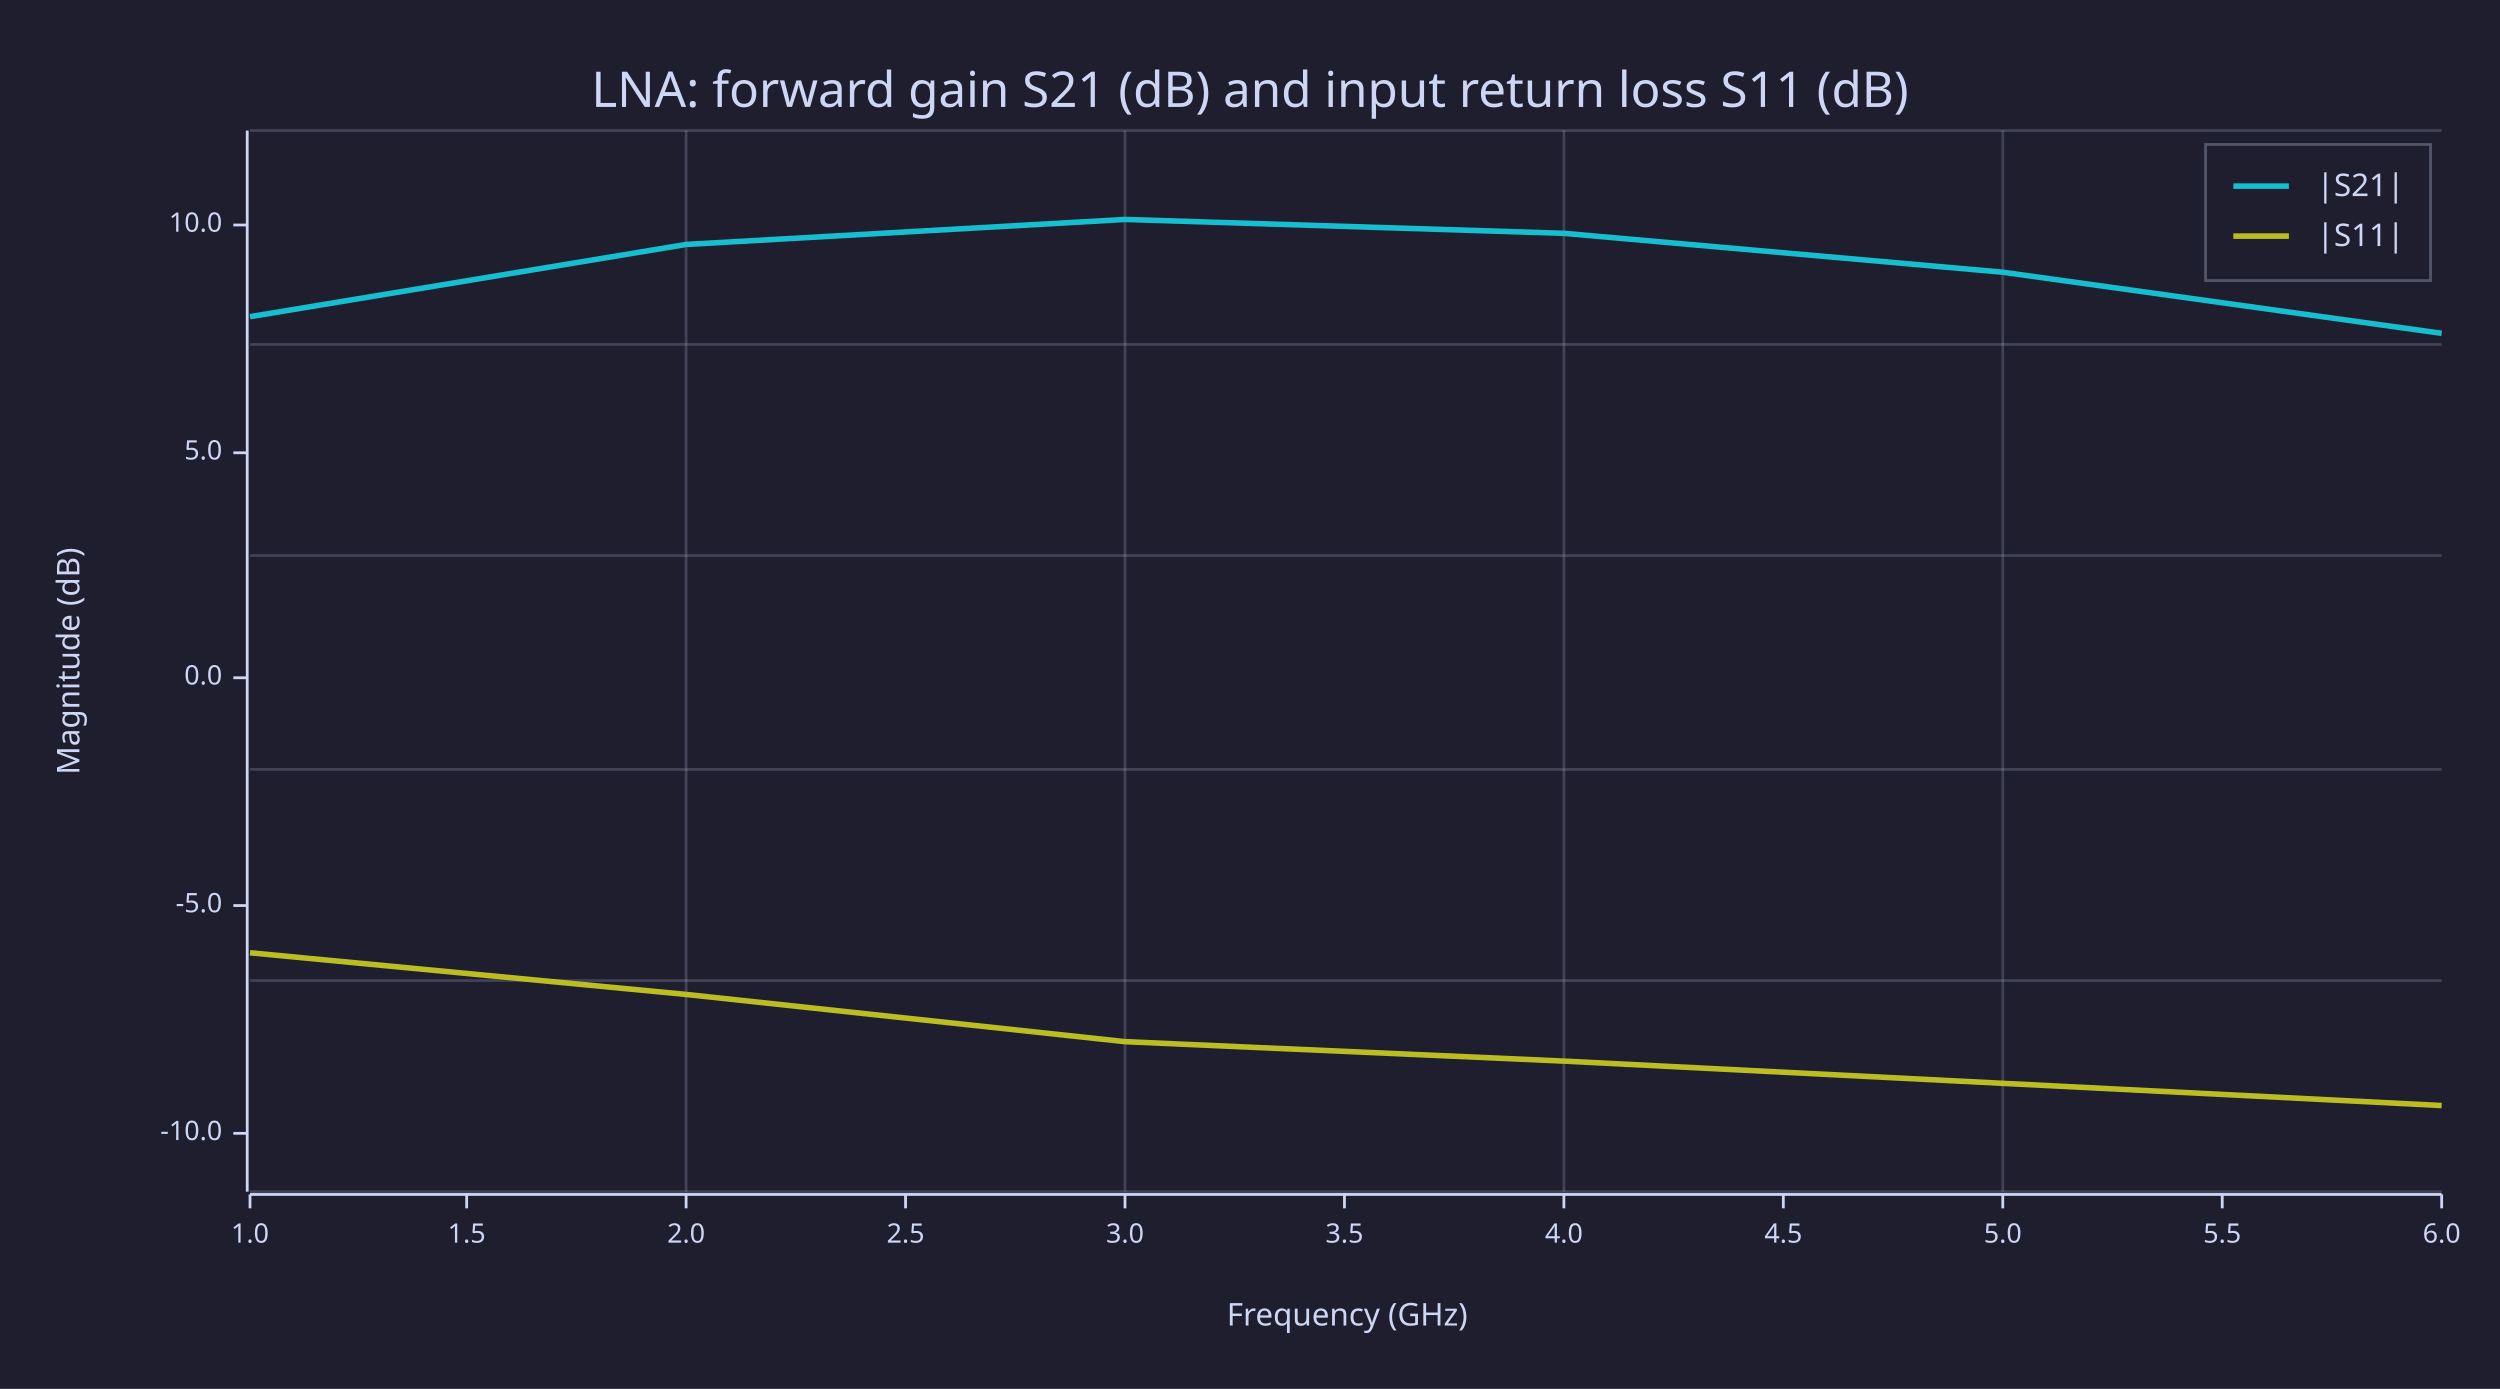
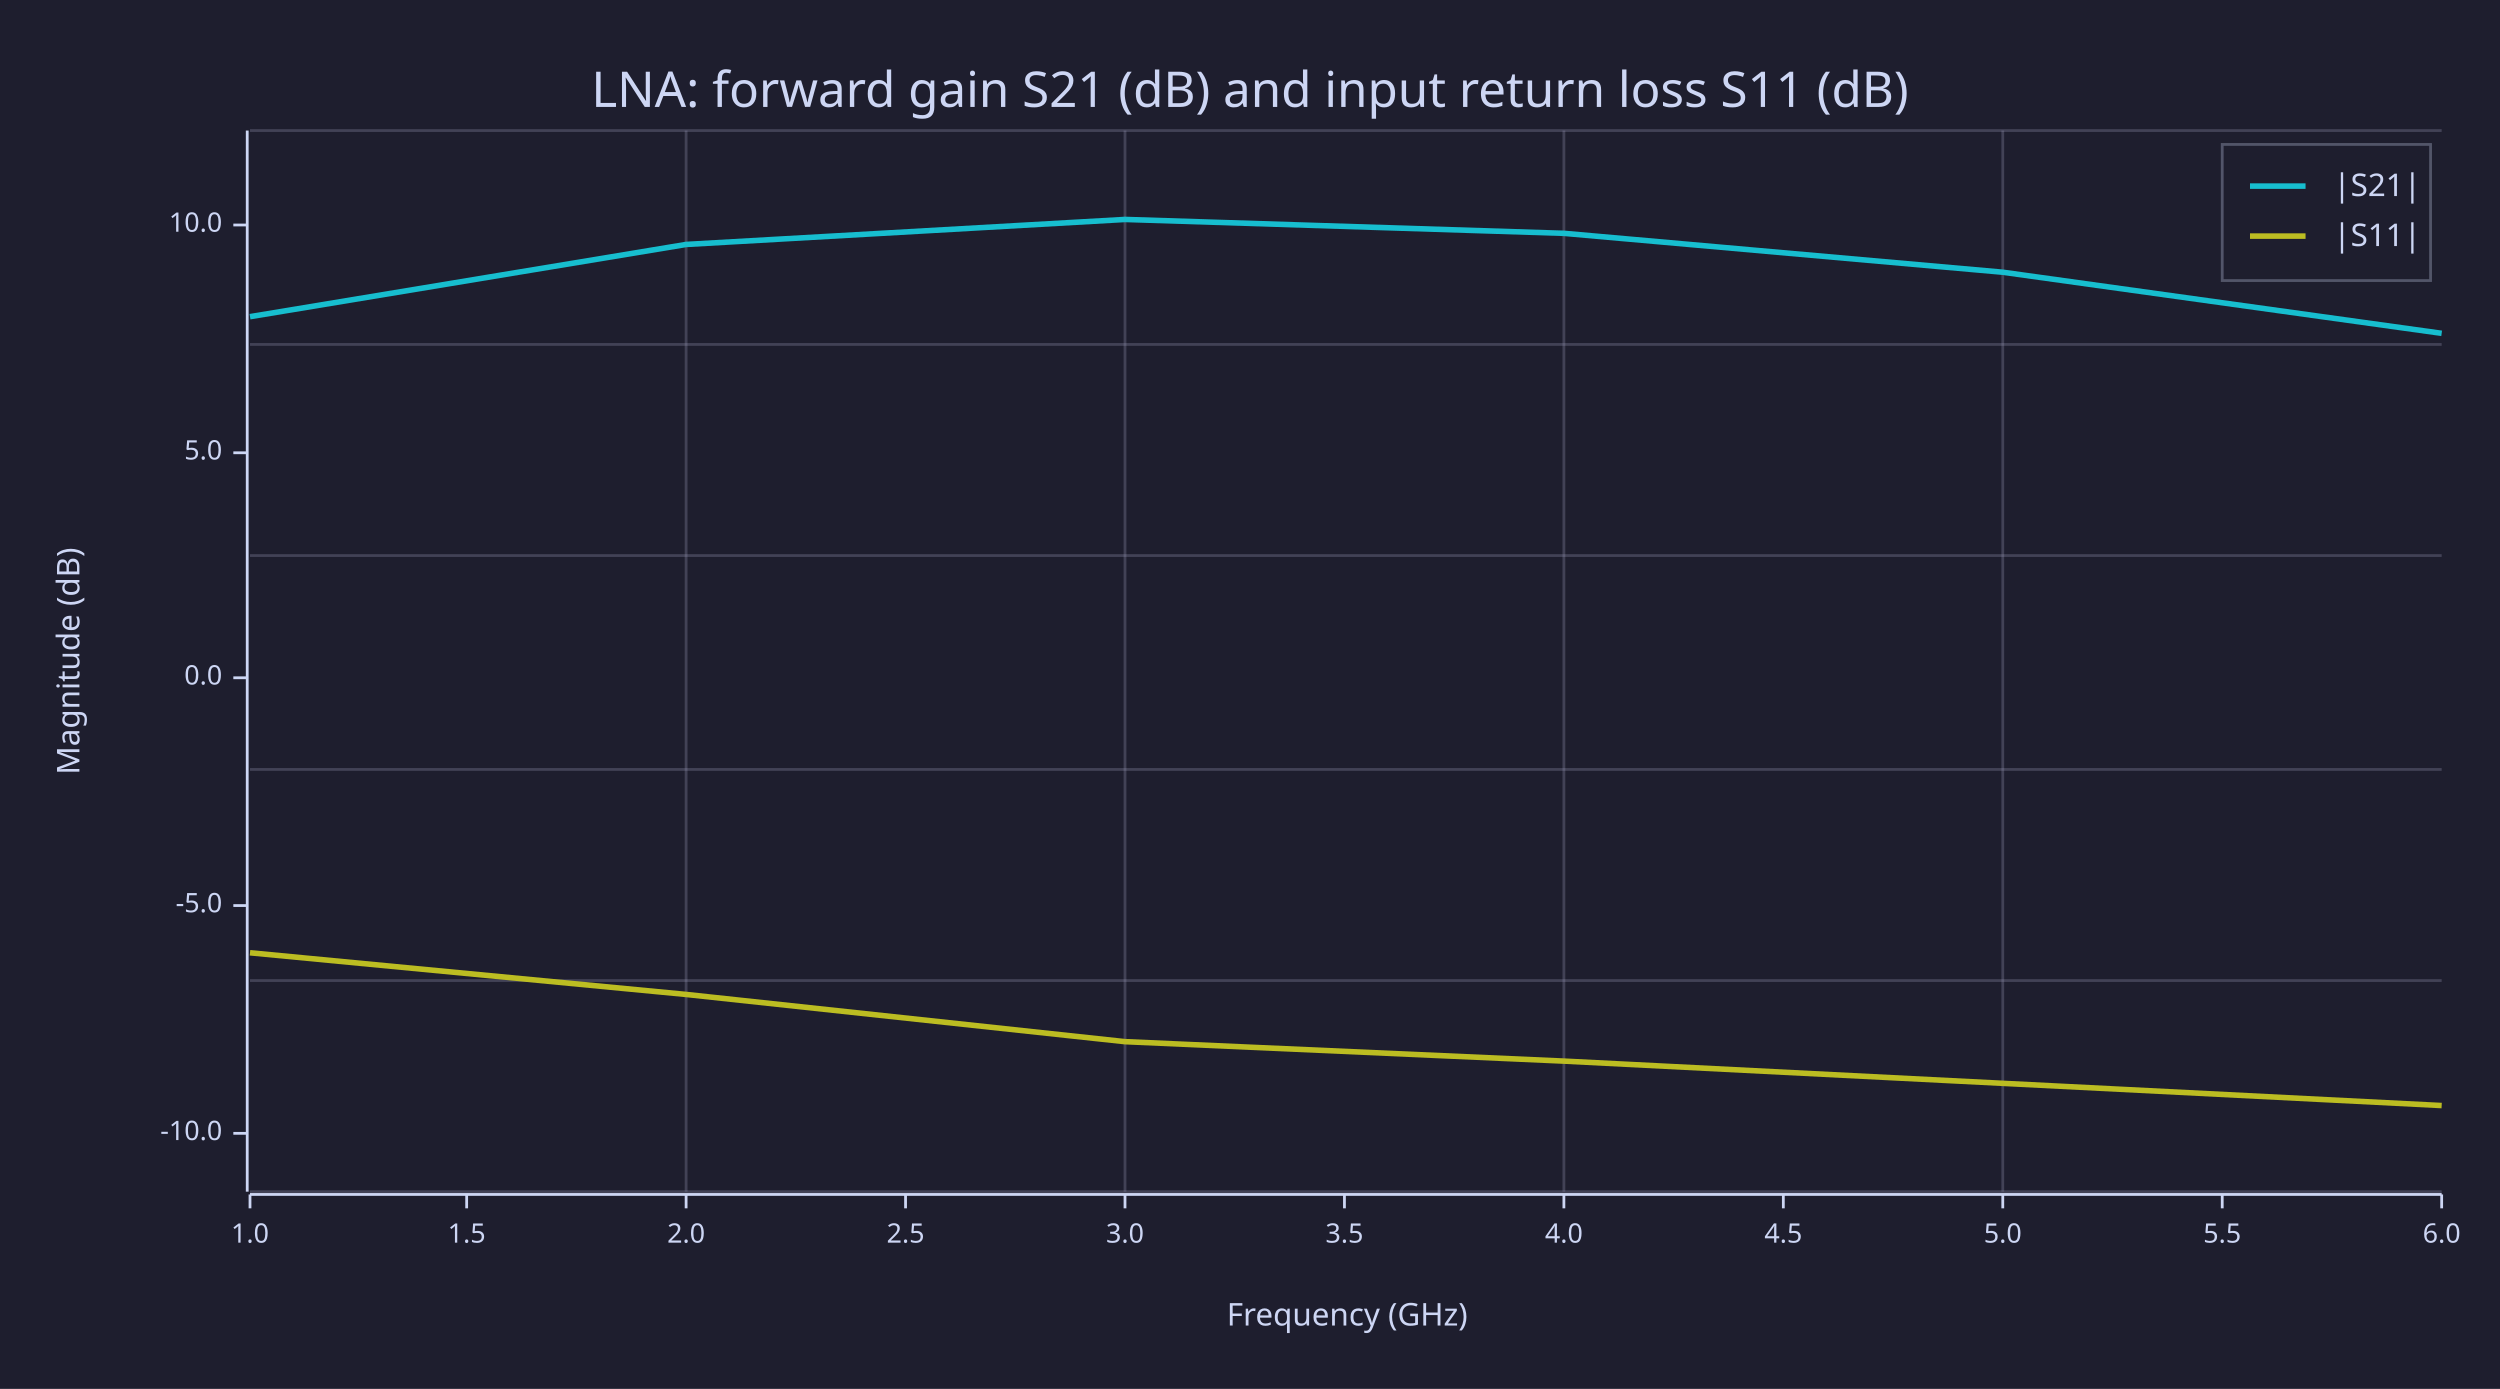
<svg xmlns="http://www.w3.org/2000/svg" width="900" height="500" viewBox="0 0 900 500">
  <rect x="0" y="0" width="900" height="500" opacity="1" fill="#1E1E2E" stroke="none" />
  <text x="450" y="25" dy="0.76em" text-anchor="middle" font-family="sans-serif" font-size="17.742" opacity="1" fill="#CDD6F4">
LNA: forward gain S21 (dB) and input return loss S11 (dB)
</text>
  <text x="20" y="238" dy="0.76em" text-anchor="middle" font-family="sans-serif" font-size="11.29" opacity="1" fill="#CDD6F4" transform="rotate(270, 20, 238)">
Magnitude (dB)
</text>
  <text x="485" y="480" dy="-0.5ex" text-anchor="middle" font-family="sans-serif" font-size="11.29" opacity="1" fill="#CDD6F4">
Frequency (GHz)
</text>
  <polyline fill="none" opacity="1" stroke="#CDD6F4" stroke-width="1" points="89,47 89,429 " />
  <text x="80" y="408" dy="0.5ex" text-anchor="end" font-family="sans-serif" font-size="9.677" opacity="1" fill="#CDD6F4">
-10.0
</text>
  <polyline fill="none" opacity="1" stroke="#CDD6F4" stroke-width="1" points="84,408 89,408 " />
  <text x="80" y="326" dy="0.5ex" text-anchor="end" font-family="sans-serif" font-size="9.677" opacity="1" fill="#CDD6F4">
-5.0
</text>
  <polyline fill="none" opacity="1" stroke="#CDD6F4" stroke-width="1" points="84,326 89,326 " />
  <text x="80" y="244" dy="0.5ex" text-anchor="end" font-family="sans-serif" font-size="9.677" opacity="1" fill="#CDD6F4">
0.0
</text>
  <polyline fill="none" opacity="1" stroke="#CDD6F4" stroke-width="1" points="84,244 89,244 " />
  <text x="80" y="163" dy="0.5ex" text-anchor="end" font-family="sans-serif" font-size="9.677" opacity="1" fill="#CDD6F4">
5.0
</text>
  <polyline fill="none" opacity="1" stroke="#CDD6F4" stroke-width="1" points="84,163 89,163 " />
  <text x="80" y="81" dy="0.5ex" text-anchor="end" font-family="sans-serif" font-size="9.677" opacity="1" fill="#CDD6F4">
10.0
</text>
  <polyline fill="none" opacity="1" stroke="#CDD6F4" stroke-width="1" points="84,81 89,81 " />
  <polyline fill="none" opacity="1" stroke="#CDD6F4" stroke-width="1" points="90,430 879,430 " />
  <text x="90" y="440" dy="0.76em" text-anchor="middle" font-family="sans-serif" font-size="9.677" opacity="1" fill="#CDD6F4">
1.0
</text>
  <polyline fill="none" opacity="1" stroke="#CDD6F4" stroke-width="1" points="90,430 90,435 " />
  <text x="168" y="440" dy="0.76em" text-anchor="middle" font-family="sans-serif" font-size="9.677" opacity="1" fill="#CDD6F4">
1.5
</text>
  <polyline fill="none" opacity="1" stroke="#CDD6F4" stroke-width="1" points="168,430 168,435 " />
  <text x="247" y="440" dy="0.76em" text-anchor="middle" font-family="sans-serif" font-size="9.677" opacity="1" fill="#CDD6F4">
2.0
</text>
  <polyline fill="none" opacity="1" stroke="#CDD6F4" stroke-width="1" points="247,430 247,435 " />
  <text x="326" y="440" dy="0.76em" text-anchor="middle" font-family="sans-serif" font-size="9.677" opacity="1" fill="#CDD6F4">
2.5
</text>
  <polyline fill="none" opacity="1" stroke="#CDD6F4" stroke-width="1" points="326,430 326,435 " />
  <text x="405" y="440" dy="0.76em" text-anchor="middle" font-family="sans-serif" font-size="9.677" opacity="1" fill="#CDD6F4">
3.0
</text>
  <polyline fill="none" opacity="1" stroke="#CDD6F4" stroke-width="1" points="405,430 405,435 " />
  <text x="484" y="440" dy="0.76em" text-anchor="middle" font-family="sans-serif" font-size="9.677" opacity="1" fill="#CDD6F4">
3.5
</text>
  <polyline fill="none" opacity="1" stroke="#CDD6F4" stroke-width="1" points="484,430 484,435 " />
  <text x="563" y="440" dy="0.76em" text-anchor="middle" font-family="sans-serif" font-size="9.677" opacity="1" fill="#CDD6F4">
4.0
</text>
  <polyline fill="none" opacity="1" stroke="#CDD6F4" stroke-width="1" points="563,430 563,435 " />
  <text x="642" y="440" dy="0.76em" text-anchor="middle" font-family="sans-serif" font-size="9.677" opacity="1" fill="#CDD6F4">
4.5
</text>
  <polyline fill="none" opacity="1" stroke="#CDD6F4" stroke-width="1" points="642,430 642,435 " />
  <text x="721" y="440" dy="0.76em" text-anchor="middle" font-family="sans-serif" font-size="9.677" opacity="1" fill="#CDD6F4">
5.0
</text>
  <polyline fill="none" opacity="1" stroke="#CDD6F4" stroke-width="1" points="721,430 721,435 " />
  <text x="800" y="440" dy="0.76em" text-anchor="middle" font-family="sans-serif" font-size="9.677" opacity="1" fill="#CDD6F4">
5.5
</text>
  <polyline fill="none" opacity="1" stroke="#CDD6F4" stroke-width="1" points="800,430 800,435 " />
  <text x="879" y="440" dy="0.76em" text-anchor="middle" font-family="sans-serif" font-size="9.677" opacity="1" fill="#CDD6F4">
6.0
</text>
  <polyline fill="none" opacity="1" stroke="#CDD6F4" stroke-width="1" points="879,430 879,435 " />
  <polyline fill="none" opacity="0.3" stroke="#9696B4" stroke-width="1" points="90,429 879,429 " />
  <polyline fill="none" opacity="0.3" stroke="#9696B4" stroke-width="1" points="90,353 879,353 " />
  <polyline fill="none" opacity="0.3" stroke="#9696B4" stroke-width="1" points="90,277 879,277 " />
  <polyline fill="none" opacity="0.3" stroke="#9696B4" stroke-width="1" points="90,200 879,200 " />
  <polyline fill="none" opacity="0.3" stroke="#9696B4" stroke-width="1" points="90,124 879,124 " />
  <polyline fill="none" opacity="0.3" stroke="#9696B4" stroke-width="1" points="90,47 879,47 " />
  <polyline fill="none" opacity="0.3" stroke="#9696B4" stroke-width="1" points="247,429 247,47 " />
  <polyline fill="none" opacity="0.3" stroke="#9696B4" stroke-width="1" points="405,429 405,47 " />
  <polyline fill="none" opacity="0.3" stroke="#9696B4" stroke-width="1" points="563,429 563,47 " />
  <polyline fill="none" opacity="0.3" stroke="#9696B4" stroke-width="1" points="721,429 721,47 " />
  <polyline fill="none" opacity="1" stroke="#17BECF" stroke-width="2" points="90,114 247,88 405,79 563,84 721,98 879,120 " />
  <polyline fill="none" opacity="1" stroke="#BCBD22" stroke-width="2" points="90,343 247,358 405,375 563,382 721,390 879,398 " />
-   <rect x="794" y="52" width="81" height="49" opacity="0.85" fill="#1E1E2E" stroke="none" />
-   <rect x="794" y="52" width="81" height="49" opacity="0.3" fill="none" stroke="#CDD6F4" />
-   <text x="834" y="62" dy="0.76em" text-anchor="start" font-family="sans-serif" font-size="11.29" opacity="1" fill="#CDD6F4">
+   <rect x="800" y="52" width="75" height="49" opacity="0.85" fill="#1E1E2E" stroke="none" />
+   <rect x="800" y="52" width="75" height="49" opacity="0.3" fill="none" stroke="#CDD6F4" />
+   <text x="840" y="62" dy="0.76em" text-anchor="start" font-family="sans-serif" font-size="11.29" opacity="1" fill="#CDD6F4">
|S21|
</text>
-   <text x="834" y="80" dy="0.76em" text-anchor="start" font-family="sans-serif" font-size="11.29" opacity="1" fill="#CDD6F4">
+   <text x="840" y="80" dy="0.76em" text-anchor="start" font-family="sans-serif" font-size="11.29" opacity="1" fill="#CDD6F4">
|S11|
</text>
-   <polyline fill="none" opacity="1" stroke="#17BECF" stroke-width="2" points="804,67 824,67 " />
-   <polyline fill="none" opacity="1" stroke="#BCBD22" stroke-width="2" points="804,85 824,85 " />
+   <polyline fill="none" opacity="1" stroke="#17BECF" stroke-width="2" points="810,67 830,67 " />
+   <polyline fill="none" opacity="1" stroke="#BCBD22" stroke-width="2" points="810,85 830,85 " />
</svg>
